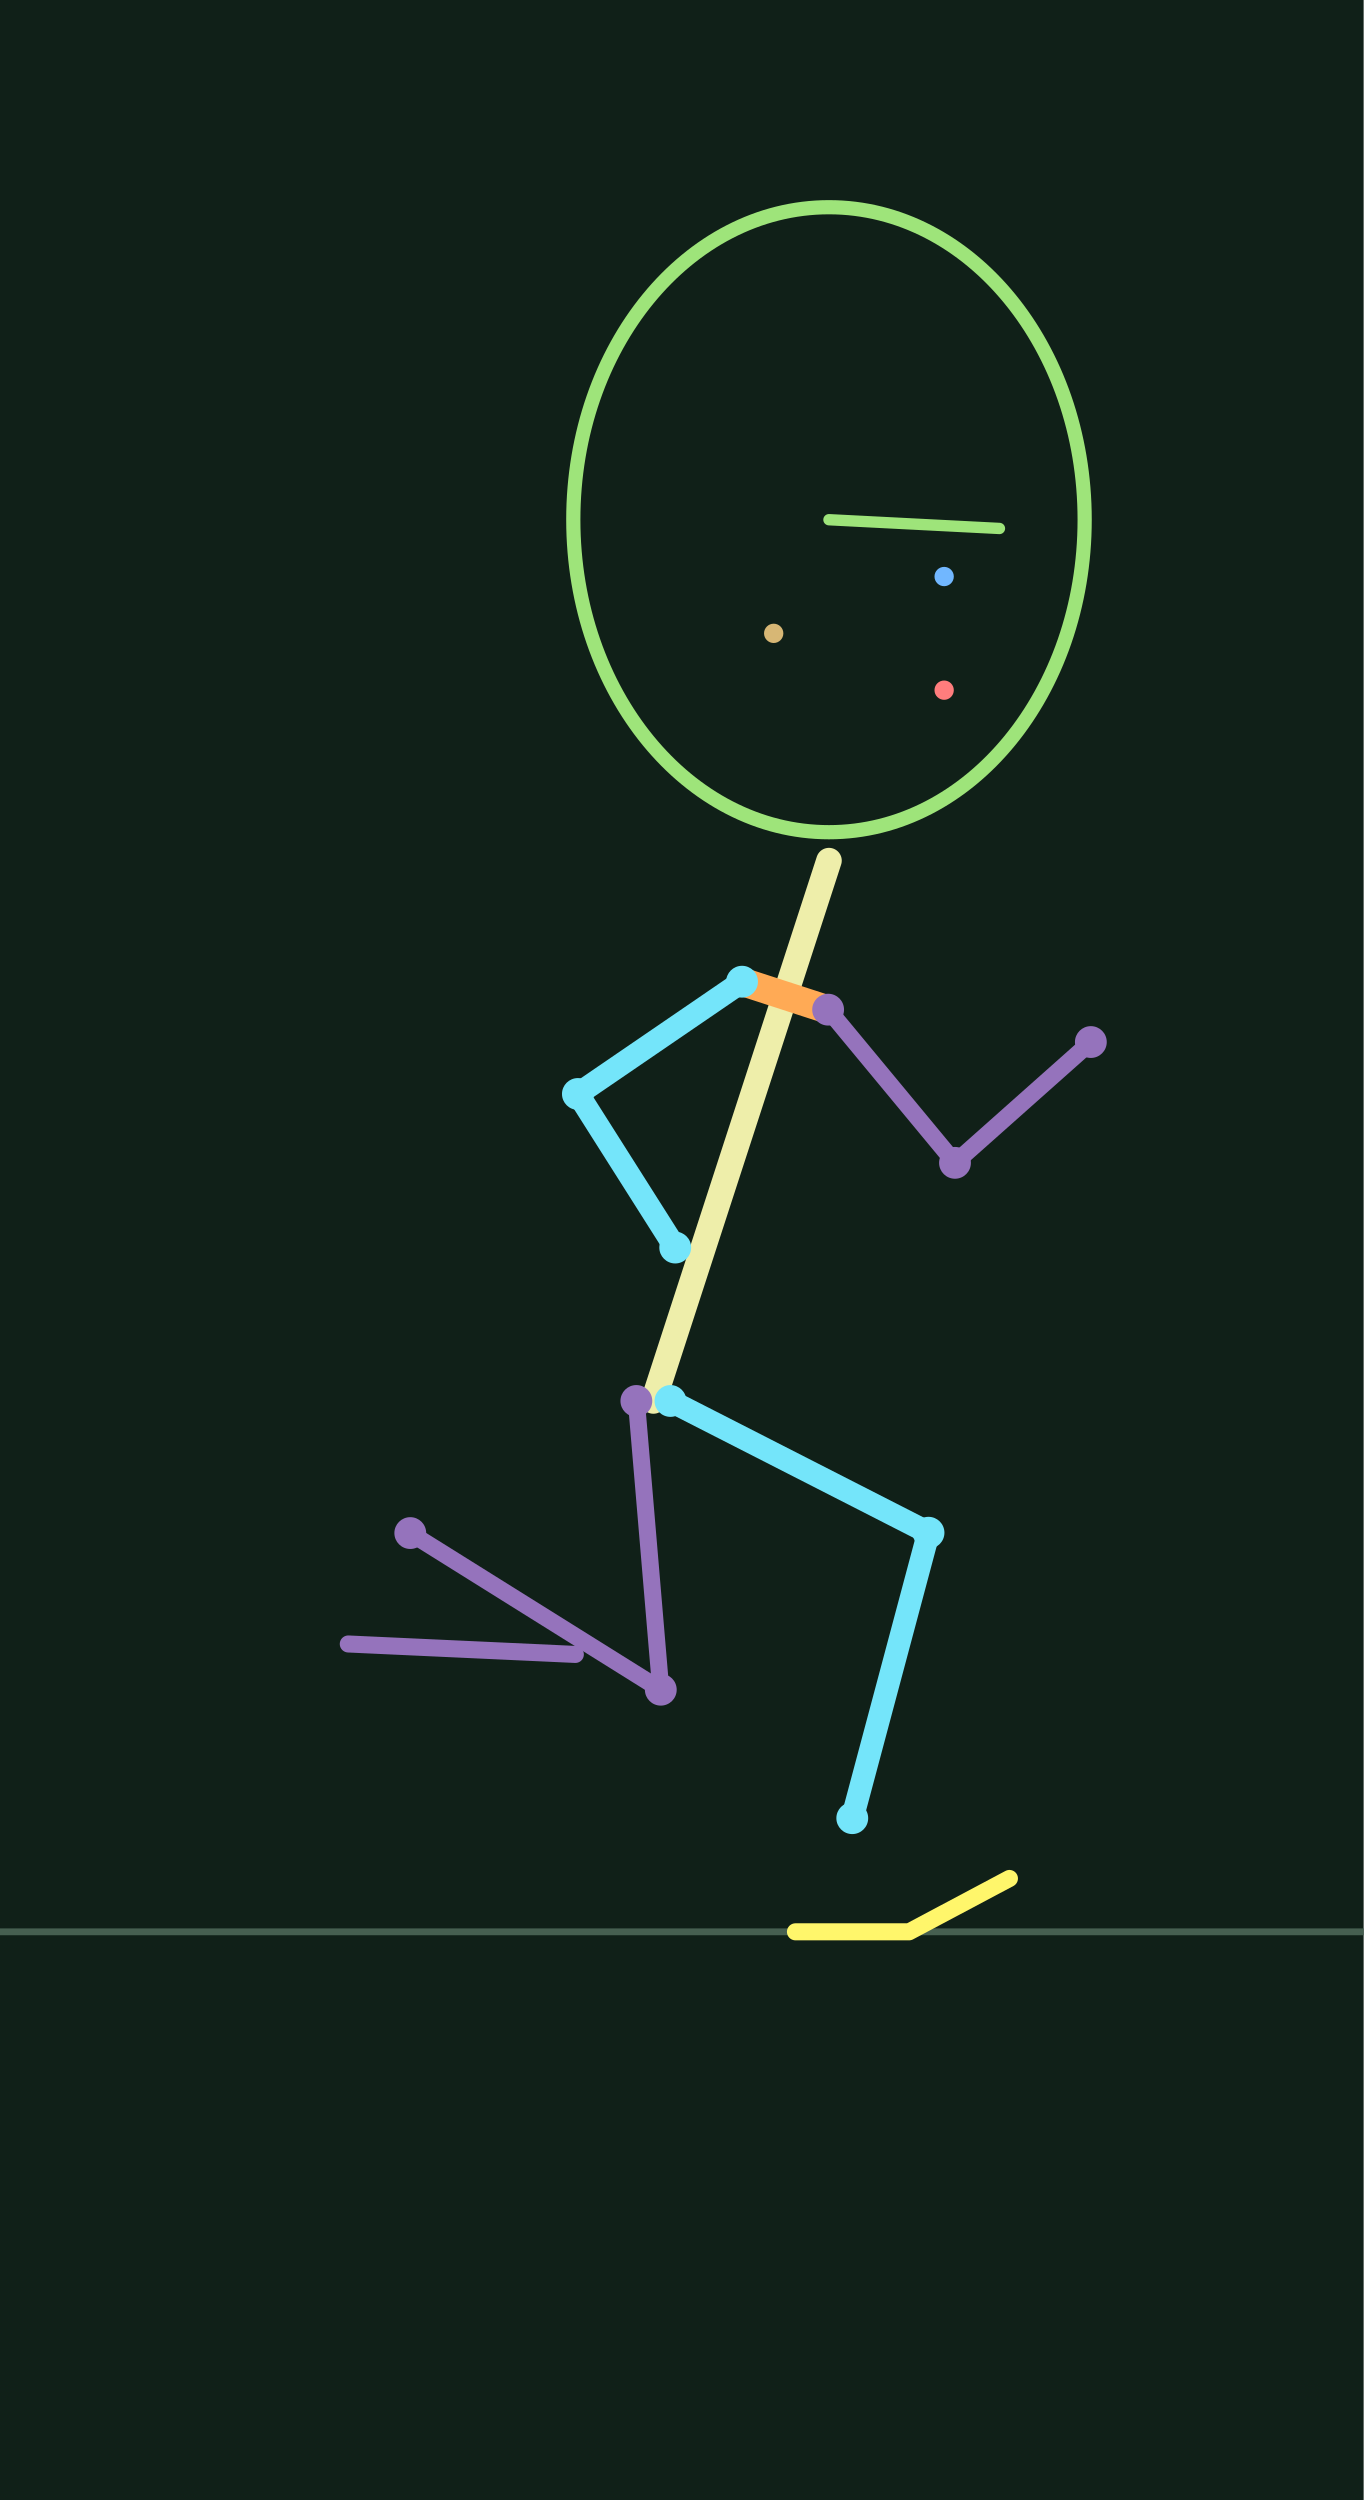
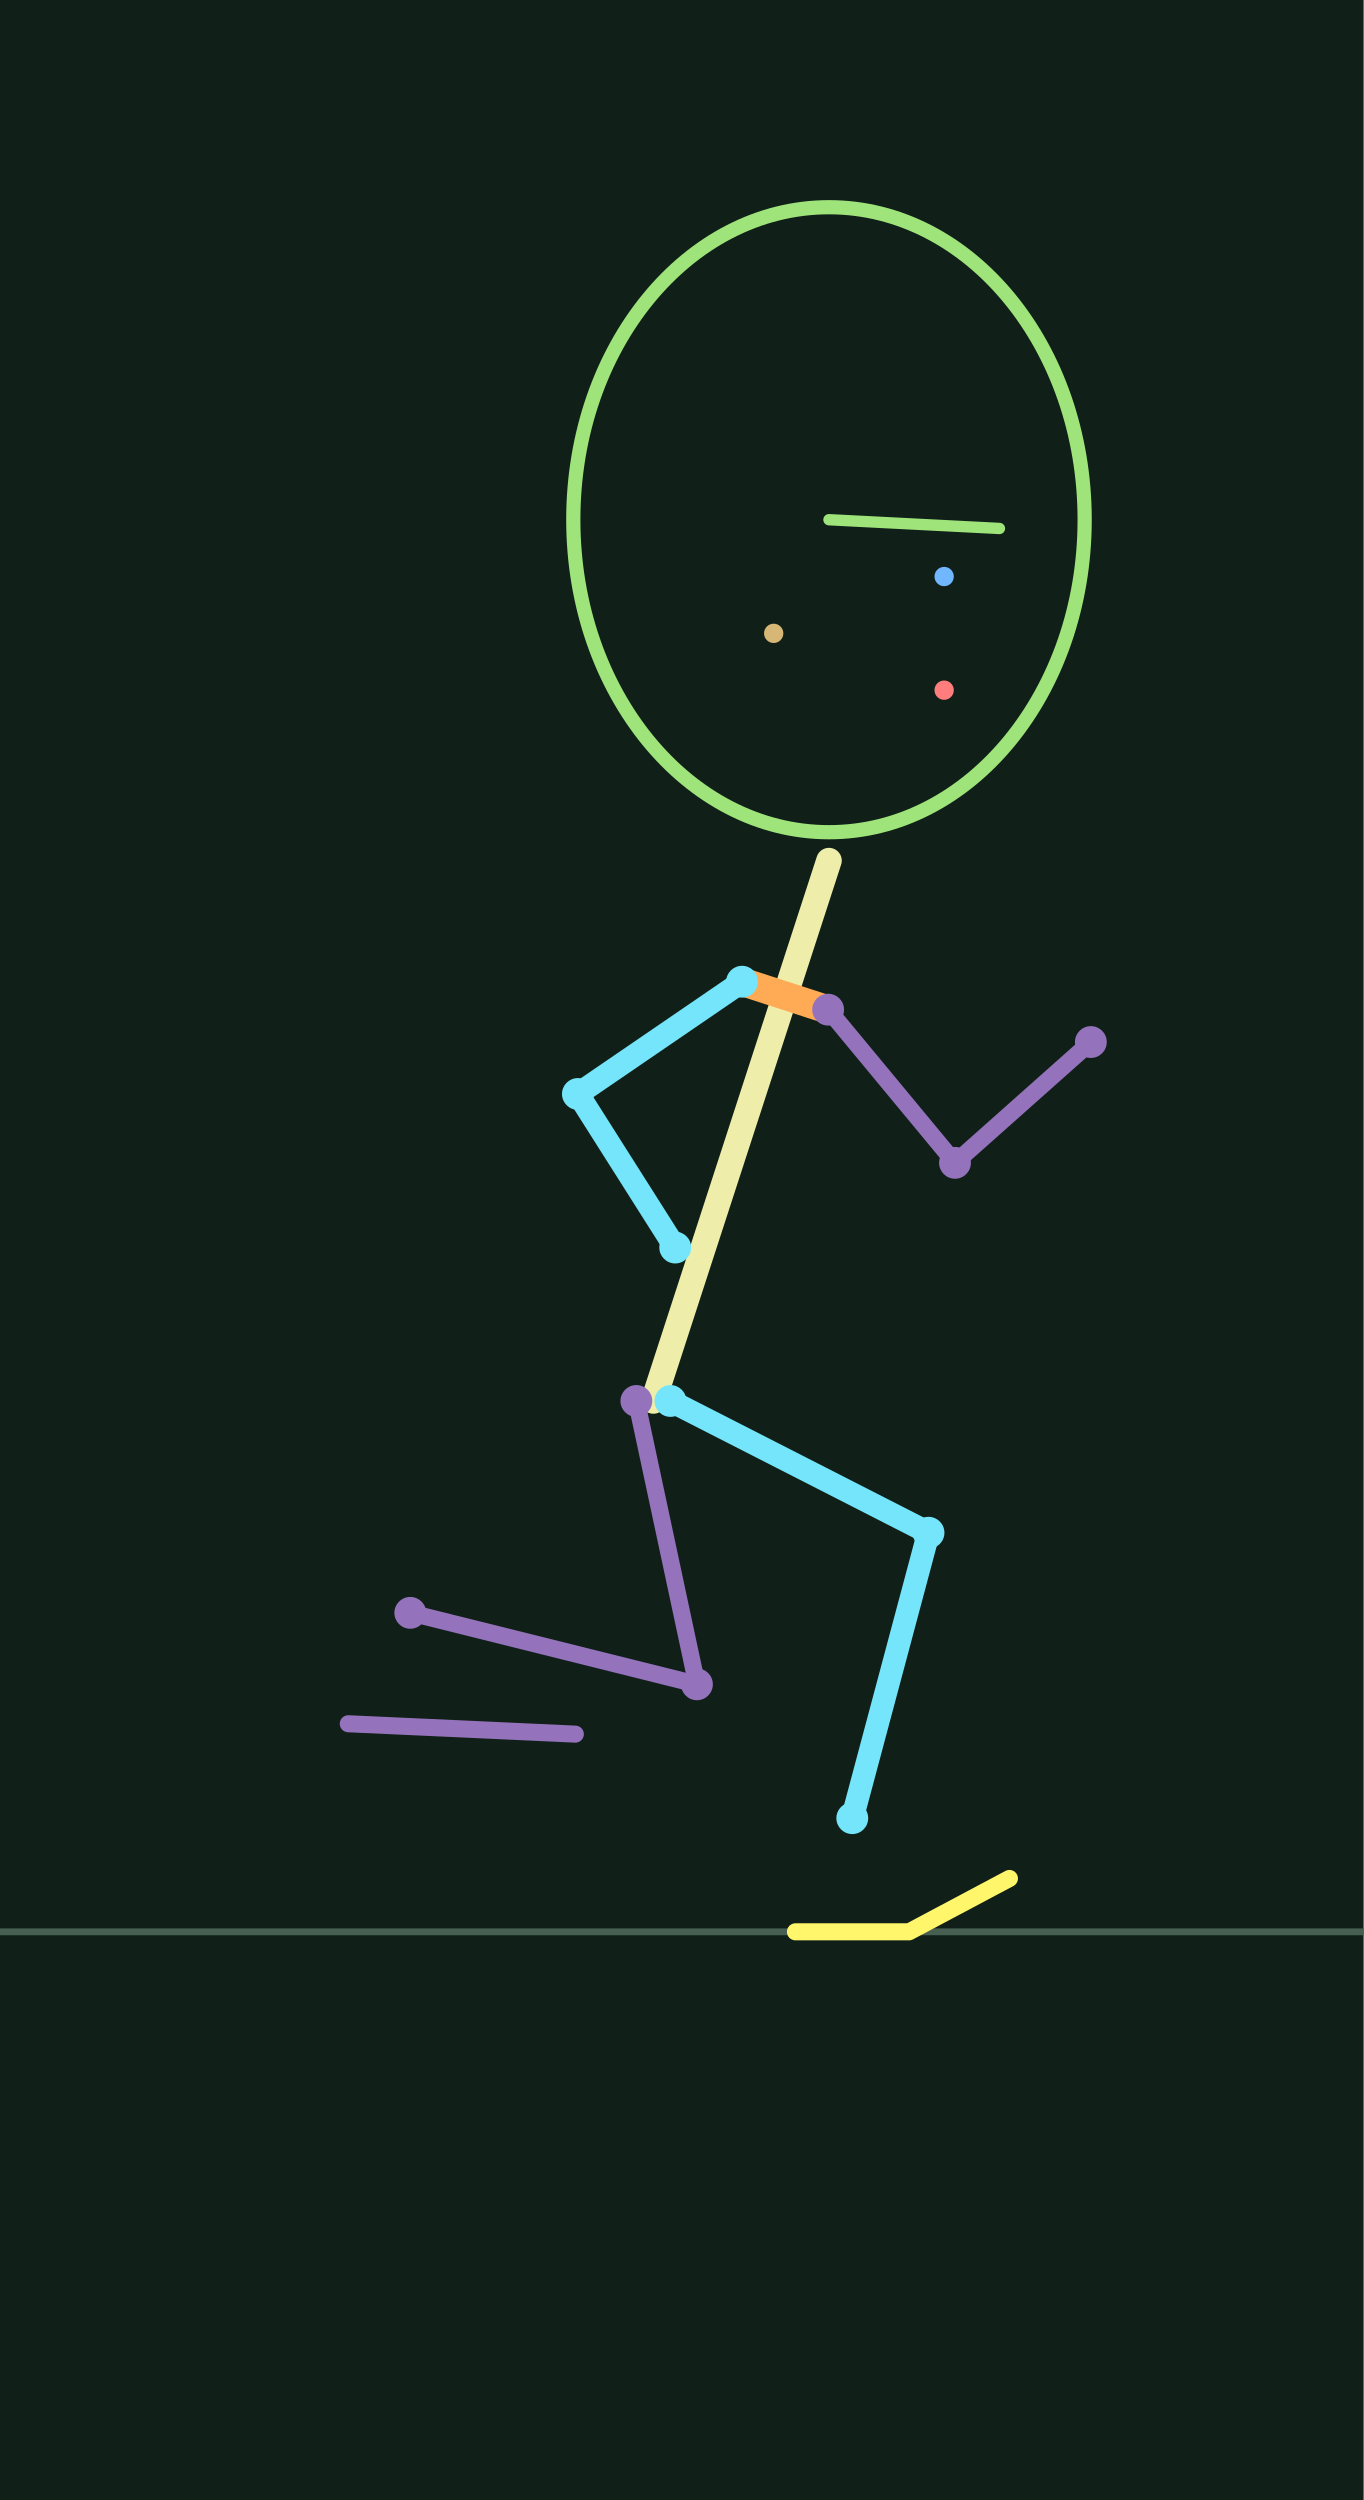
<svg xmlns="http://www.w3.org/2000/svg" width="240" height="440" viewBox="0 0 24 44">
  <rect width="100%" height="100%" fill="#102018" />
  <path d="M0 34H24" stroke="#465f50" stroke-width=".12" />
-   <polyline points="11.200,24.657 11.630,29.739 7.221,26.982" fill="none" stroke="#9573bc" stroke-width="0.3" stroke-linecap="round" stroke-linejoin="round" />
+   <polyline points="11.200,24.657 12.266,29.644 7.221,28.386" fill="none" stroke="#9573bc" stroke-width="0.3" stroke-linecap="round" stroke-linejoin="round" />
  <polyline points="14.575,17.770 16.808,20.466 19.199,18.340" fill="none" stroke="#9573bc" stroke-width="0.3" stroke-linecap="round" stroke-linejoin="round" />
  <polyline points="11.500,24.657 14.590,15.147" fill="none" stroke="#eeeeaa" stroke-width="0.45" stroke-linecap="round" stroke-linejoin="round" />
  <polyline points="13.060,17.278 14.575,17.770" fill="none" stroke="#ffaa55" stroke-width="0.5" stroke-linecap="round" stroke-linejoin="round" />
  <polyline points="11.800,24.657 16.342,26.976 15.000,32.000" fill="none" stroke="#74e5fa" stroke-width="0.4" stroke-linecap="round" stroke-linejoin="round" />
  <polyline points="13.060,17.278 10.171,19.254 11.884,21.957" fill="none" stroke="#74e5fa" stroke-width="0.4" stroke-linecap="round" stroke-linejoin="round" />
  <polyline points="14.000,34.000 16.000,34.000 17.766,33.061" fill="none" stroke="#fff66b" stroke-width="0.3" stroke-linecap="round" stroke-linejoin="round" />
-   <polyline points="6.130,28.934 8.128,29.026 10.126,29.118" fill="none" stroke="#9573bc" stroke-width="0.3" stroke-linecap="round" stroke-linejoin="round" />
+   <polyline points="6.130,30.338 8.128,30.429 10.126,30.521" fill="none" stroke="#9573bc" stroke-width="0.3" stroke-linecap="round" stroke-linejoin="round" />
  <circle cx="11.800" cy="24.657" r=".28" fill="#74e5fa" />
  <circle cx="16.342" cy="26.976" r=".28" fill="#74e5fa" />
  <circle cx="15.000" cy="32.000" r=".28" fill="#74e5fa" />
  <circle cx="13.060" cy="17.278" r=".28" fill="#74e5fa" />
  <circle cx="10.171" cy="19.254" r=".28" fill="#74e5fa" />
  <circle cx="11.884" cy="21.957" r=".28" fill="#74e5fa" />
  <circle cx="11.200" cy="24.657" r=".28" fill="#9573bc" />
-   <circle cx="11.630" cy="29.739" r=".28" fill="#9573bc" />
-   <circle cx="7.221" cy="26.982" r=".28" fill="#9573bc" />
+   <circle cx="12.266" cy="29.644" r=".28" fill="#9573bc" />
+   <circle cx="7.221" cy="28.386" r=".28" fill="#9573bc" />
  <circle cx="14.575" cy="17.770" r=".28" fill="#9573bc" />
  <circle cx="16.808" cy="20.466" r=".28" fill="#9573bc" />
  <circle cx="19.199" cy="18.340" r=".28" fill="#9573bc" />
  <ellipse cx="14.590" cy="9.147" rx="4.5" ry="5.5" fill="none" stroke="#9ee47a" stroke-width=".25" />
  <circle cx="16.617" cy="10.147" r=".17" fill="#71b7ff" />
  <circle cx="16.617" cy="12.147" r=".17" fill="#ff7d7d" />
  <circle cx="13.617" cy="11.147" r=".17" fill="#d7b775" />
  <polyline points="14.590,9.147 17.590,9.301" fill="none" stroke="#9ee47a" stroke-width="0.2" stroke-linecap="round" stroke-linejoin="round" />
</svg>
